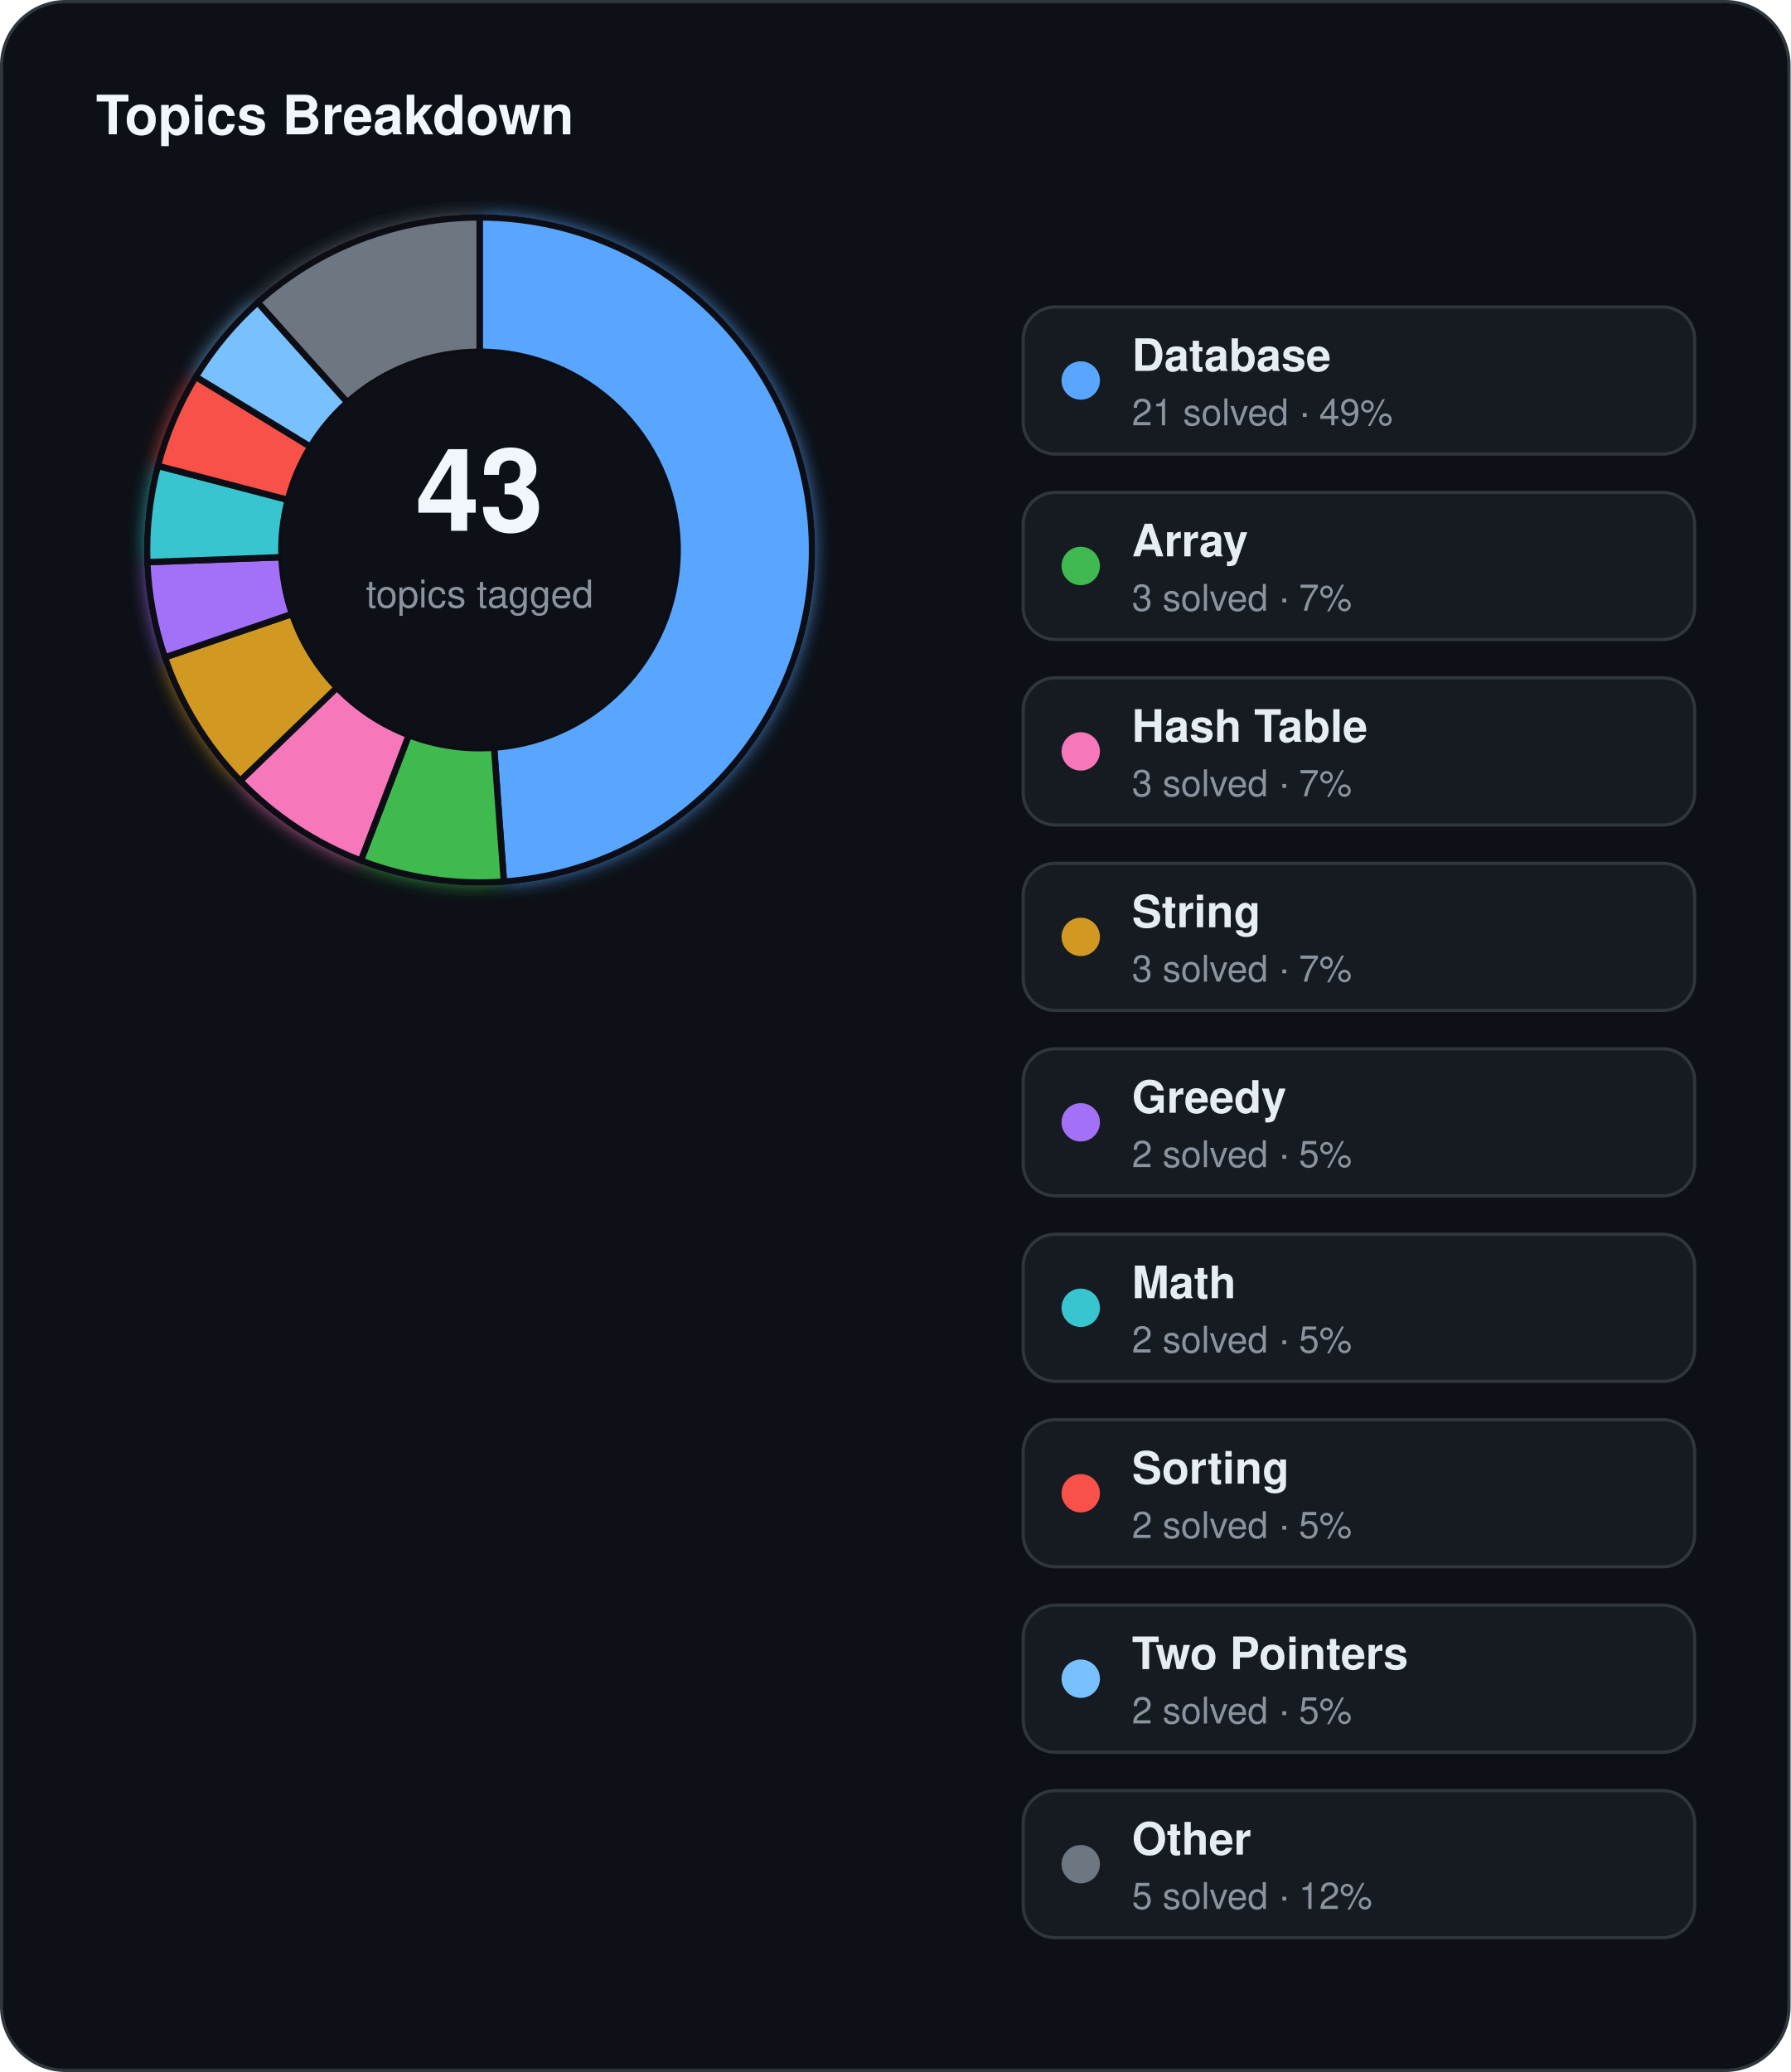
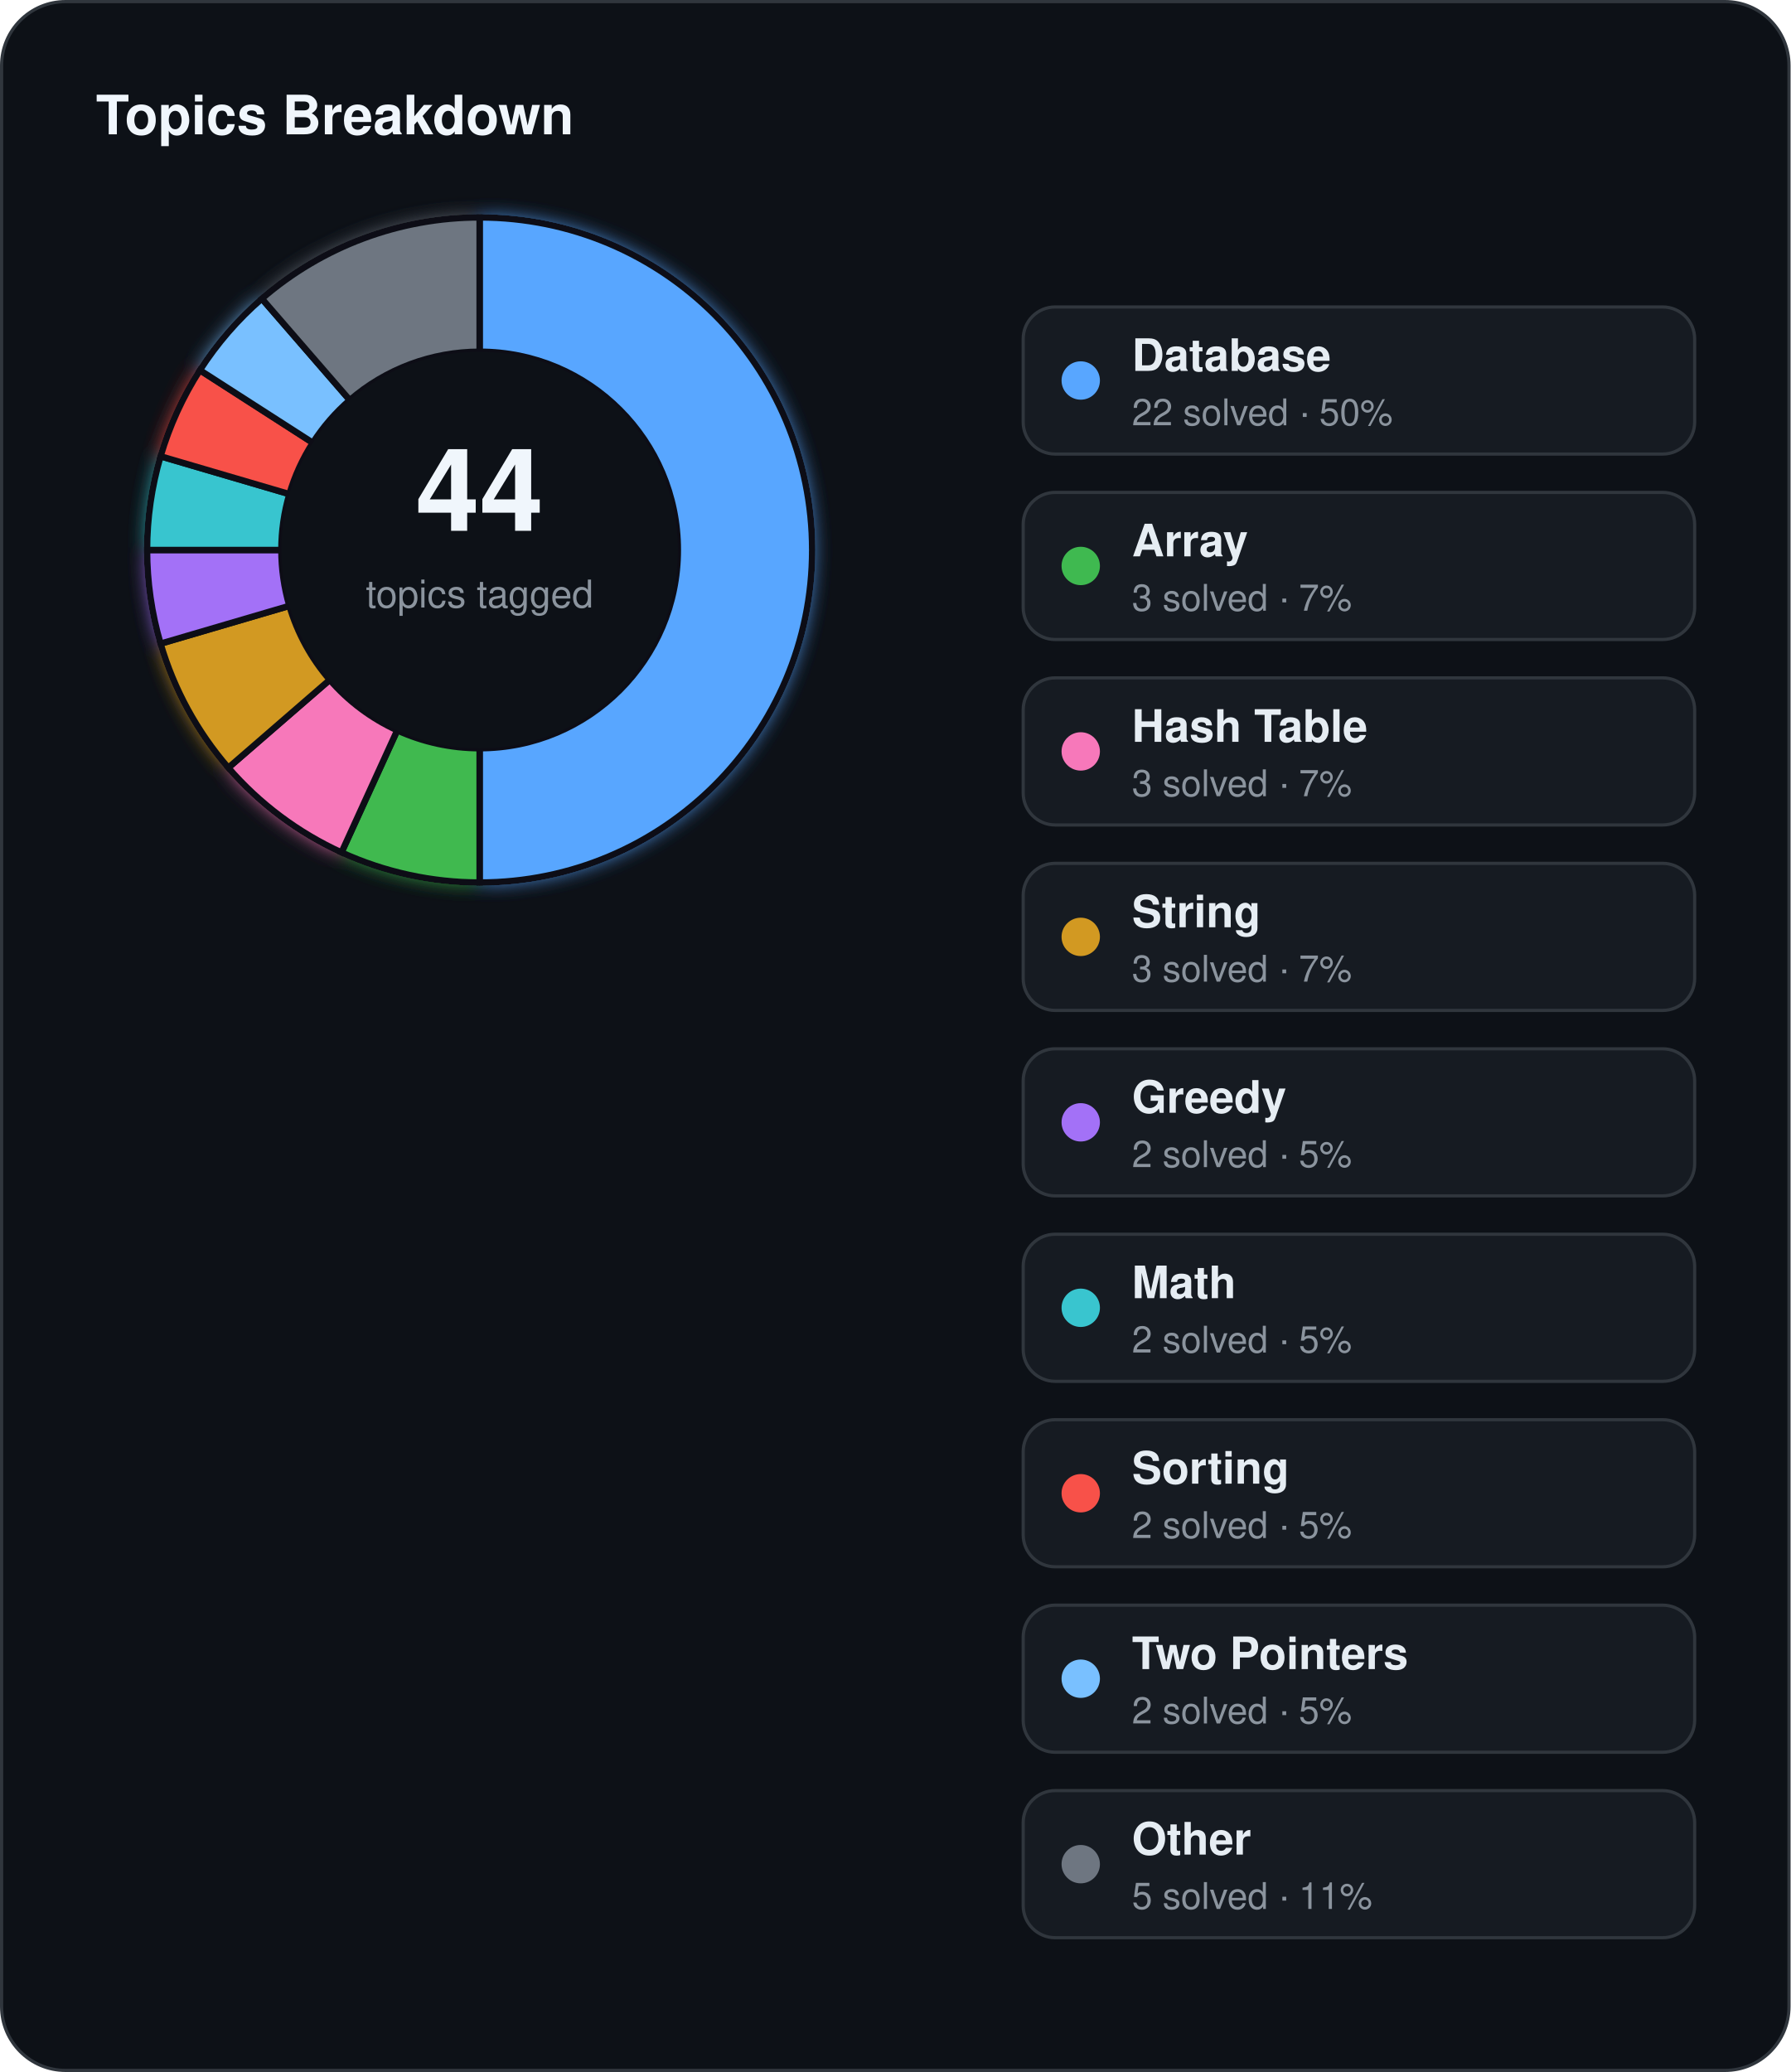
<svg xmlns="http://www.w3.org/2000/svg" width="560" height="648" viewBox="0 0 560 648">
  <defs>
    <filter id="topics-glow" x="-60%" y="-60%" width="220%" height="220%">
      <feGaussianBlur stdDeviation="3" result="blur" />
      <feMerge>
        <feMergeNode in="blur" />
        <feMergeNode in="SourceGraphic" />
      </feMerge>
    </filter>
  </defs>
  <rect x="0.5" y="0.5" width="559" height="647" rx="20" fill="#0d1117" stroke="#30363d" stroke-width="1" />
  <text x="30" y="42" fill="#f0f6fc" font-family="Segoe UI, Helvetica, Arial, sans-serif" font-size="17" font-weight="700">Topics Breakdown</text>
  <g filter="url(#topics-glow)">
-     <path d="M 150.00,68.00 A 104,104 0 0 1 157.59,275.72 L 154.53,233.83 A 62,62 0 0 0 150.00,110.00 Z" fill="#58a6ff" stroke="#0d1117" stroke-width="2" />
-     <path d="M 157.59,275.72 A 104,104 0 0 1 112.85,269.14 L 127.85,229.91 A 62,62 0 0 0 154.53,233.83 Z" fill="#3fb950" stroke="#0d1117" stroke-width="2" />
-     <path d="M 112.85,269.14 A 104,104 0 0 1 75.13,244.18 L 105.37,215.03 A 62,62 0 0 0 127.85,229.91 Z" fill="#f778ba" stroke="#0d1117" stroke-width="2" />
-     <path d="M 75.13,244.18 A 104,104 0 0 1 51.57,205.58 L 91.32,192.02 A 62,62 0 0 0 105.37,215.03 Z" fill="#d29922" stroke="#0d1117" stroke-width="2" />
-     <path d="M 51.57,205.58 A 104,104 0 0 1 46.07,175.80 L 88.04,174.26 A 62,62 0 0 0 91.32,192.02 Z" fill="#a371f7" stroke="#0d1117" stroke-width="2" />
-     <path d="M 46.07,175.80 A 104,104 0 0 1 49.38,145.69 L 90.02,156.32 A 62,62 0 0 0 88.04,174.26 Z" fill="#39c5cf" stroke="#0d1117" stroke-width="2" />
-     <path d="M 49.38,145.69 A 104,104 0 0 1 61.23,117.82 L 97.08,139.70 A 62,62 0 0 0 90.02,156.32 Z" fill="#f85149" stroke="#0d1117" stroke-width="2" />
-     <path d="M 61.23,117.82 A 104,104 0 0 1 80.60,94.54 L 108.63,125.82 A 62,62 0 0 0 97.08,139.70 Z" fill="#79c0ff" stroke="#0d1117" stroke-width="2" />
-     <path d="M 80.60,94.54 A 104,104 0 0 1 150.00,68.00 L 150.00,110.00 A 62,62 0 0 0 108.63,125.82 Z" fill="#6e7681" stroke="#0d1117" stroke-width="2" />
+     <path d="M 150.00,68.00 A 104,104 0 0 1 150.00,276.00 L 150.00,234.00 A 62,62 0 0 0 150.00,110.00 Z" fill="#58a6ff" stroke="#0d1117" stroke-width="2" />
+     <path d="M 150.00,276.00 A 104,104 0 0 1 106.80,266.60 L 124.24,228.40 A 62,62 0 0 0 150.00,234.00 Z" fill="#3fb950" stroke="#0d1117" stroke-width="2" />
+     <path d="M 106.80,266.60 A 104,104 0 0 1 71.40,240.11 L 103.14,212.60 A 62,62 0 0 0 124.24,228.40 Z" fill="#f778ba" stroke="#0d1117" stroke-width="2" />
+     <path d="M 71.40,240.11 A 104,104 0 0 1 50.21,201.30 L 90.51,189.47 A 62,62 0 0 0 103.14,212.60 Z" fill="#d29922" stroke="#0d1117" stroke-width="2" />
+     <path d="M 50.21,201.30 A 104,104 0 0 1 46.00,172.00 L 88.00,172.00 A 62,62 0 0 0 90.51,189.47 Z" fill="#a371f7" stroke="#0d1117" stroke-width="2" />
+     <path d="M 46.00,172.00 A 104,104 0 0 1 50.21,142.70 L 90.51,154.53 A 62,62 0 0 0 88.00,172.00 Z" fill="#39c5cf" stroke="#0d1117" stroke-width="2" />
+     <path d="M 50.21,142.70 A 104,104 0 0 1 62.51,115.77 L 97.84,138.48 A 62,62 0 0 0 90.51,154.53 Z" fill="#f85149" stroke="#0d1117" stroke-width="2" />
+     <path d="M 62.51,115.77 A 104,104 0 0 1 81.89,93.40 L 109.40,125.14 A 62,62 0 0 0 97.84,138.48 Z" fill="#79c0ff" stroke="#0d1117" stroke-width="2" />
+     <path d="M 81.89,93.40 A 104,104 0 0 1 150.00,68.00 L 150.00,110.00 A 62,62 0 0 0 109.40,125.14 Z" fill="#6e7681" stroke="#0d1117" stroke-width="2" />
  </g>
  <circle cx="150" cy="172" r="62" fill="#0d1117" />
-   <text x="150" y="166" text-anchor="middle" fill="#f0f6fc" font-family="Segoe UI, Helvetica, Arial, sans-serif" font-size="36" font-weight="700">43</text>
+   <text x="150" y="166" text-anchor="middle" fill="#f0f6fc" font-family="Segoe UI, Helvetica, Arial, sans-serif" font-size="36" font-weight="700">44</text>
  <text x="150" y="190" text-anchor="middle" fill="#8b949e" font-family="Segoe UI, Helvetica, Arial, sans-serif" font-size="12">topics tagged</text>
  <rect x="320" y="96" width="210" height="46" rx="10" fill="#161b22" stroke="#30363d" stroke-width="1" />
  <circle cx="338" cy="119" r="6" fill="#58a6ff" />
  <text x="354" y="116" fill="#e6edf3" font-family="Segoe UI, Helvetica, Arial, sans-serif" font-size="14" font-weight="600">Database</text>
-   <text x="354" y="133" fill="#8b949e" font-family="Segoe UI, Helvetica, Arial, sans-serif" font-size="11.5">21 solved · 49%</text>
+   <text x="354" y="133" fill="#8b949e" font-family="Segoe UI, Helvetica, Arial, sans-serif" font-size="11.5">22 solved · 50%</text>
  <rect x="320" y="154" width="210" height="46" rx="10" fill="#161b22" stroke="#30363d" stroke-width="1" />
  <circle cx="338" cy="177" r="6" fill="#3fb950" />
  <text x="354" y="174" fill="#e6edf3" font-family="Segoe UI, Helvetica, Arial, sans-serif" font-size="14" font-weight="600">Array</text>
  <text x="354" y="191" fill="#8b949e" font-family="Segoe UI, Helvetica, Arial, sans-serif" font-size="11.5">3 solved · 7%</text>
  <rect x="320" y="212" width="210" height="46" rx="10" fill="#161b22" stroke="#30363d" stroke-width="1" />
  <circle cx="338" cy="235" r="6" fill="#f778ba" />
  <text x="354" y="232" fill="#e6edf3" font-family="Segoe UI, Helvetica, Arial, sans-serif" font-size="14" font-weight="600">Hash Table</text>
  <text x="354" y="249" fill="#8b949e" font-family="Segoe UI, Helvetica, Arial, sans-serif" font-size="11.5">3 solved · 7%</text>
  <rect x="320" y="270" width="210" height="46" rx="10" fill="#161b22" stroke="#30363d" stroke-width="1" />
  <circle cx="338" cy="293" r="6" fill="#d29922" />
  <text x="354" y="290" fill="#e6edf3" font-family="Segoe UI, Helvetica, Arial, sans-serif" font-size="14" font-weight="600">String</text>
  <text x="354" y="307" fill="#8b949e" font-family="Segoe UI, Helvetica, Arial, sans-serif" font-size="11.5">3 solved · 7%</text>
  <rect x="320" y="328" width="210" height="46" rx="10" fill="#161b22" stroke="#30363d" stroke-width="1" />
  <circle cx="338" cy="351" r="6" fill="#a371f7" />
  <text x="354" y="348" fill="#e6edf3" font-family="Segoe UI, Helvetica, Arial, sans-serif" font-size="14" font-weight="600">Greedy</text>
  <text x="354" y="365" fill="#8b949e" font-family="Segoe UI, Helvetica, Arial, sans-serif" font-size="11.5">2 solved · 5%</text>
  <rect x="320" y="386" width="210" height="46" rx="10" fill="#161b22" stroke="#30363d" stroke-width="1" />
  <circle cx="338" cy="409" r="6" fill="#39c5cf" />
  <text x="354" y="406" fill="#e6edf3" font-family="Segoe UI, Helvetica, Arial, sans-serif" font-size="14" font-weight="600">Math</text>
  <text x="354" y="423" fill="#8b949e" font-family="Segoe UI, Helvetica, Arial, sans-serif" font-size="11.5">2 solved · 5%</text>
  <rect x="320" y="444" width="210" height="46" rx="10" fill="#161b22" stroke="#30363d" stroke-width="1" />
  <circle cx="338" cy="467" r="6" fill="#f85149" />
  <text x="354" y="464" fill="#e6edf3" font-family="Segoe UI, Helvetica, Arial, sans-serif" font-size="14" font-weight="600">Sorting</text>
  <text x="354" y="481" fill="#8b949e" font-family="Segoe UI, Helvetica, Arial, sans-serif" font-size="11.5">2 solved · 5%</text>
  <rect x="320" y="502" width="210" height="46" rx="10" fill="#161b22" stroke="#30363d" stroke-width="1" />
  <circle cx="338" cy="525" r="6" fill="#79c0ff" />
  <text x="354" y="522" fill="#e6edf3" font-family="Segoe UI, Helvetica, Arial, sans-serif" font-size="14" font-weight="600">Two Pointers</text>
  <text x="354" y="539" fill="#8b949e" font-family="Segoe UI, Helvetica, Arial, sans-serif" font-size="11.5">2 solved · 5%</text>
  <rect x="320" y="560" width="210" height="46" rx="10" fill="#161b22" stroke="#30363d" stroke-width="1" />
  <circle cx="338" cy="583" r="6" fill="#6e7681" />
  <text x="354" y="580" fill="#e6edf3" font-family="Segoe UI, Helvetica, Arial, sans-serif" font-size="14" font-weight="600">Other</text>
-   <text x="354" y="597" fill="#8b949e" font-family="Segoe UI, Helvetica, Arial, sans-serif" font-size="11.5">5 solved · 12%</text>
+   <text x="354" y="597" fill="#8b949e" font-family="Segoe UI, Helvetica, Arial, sans-serif" font-size="11.5">5 solved · 11%</text>
</svg>
